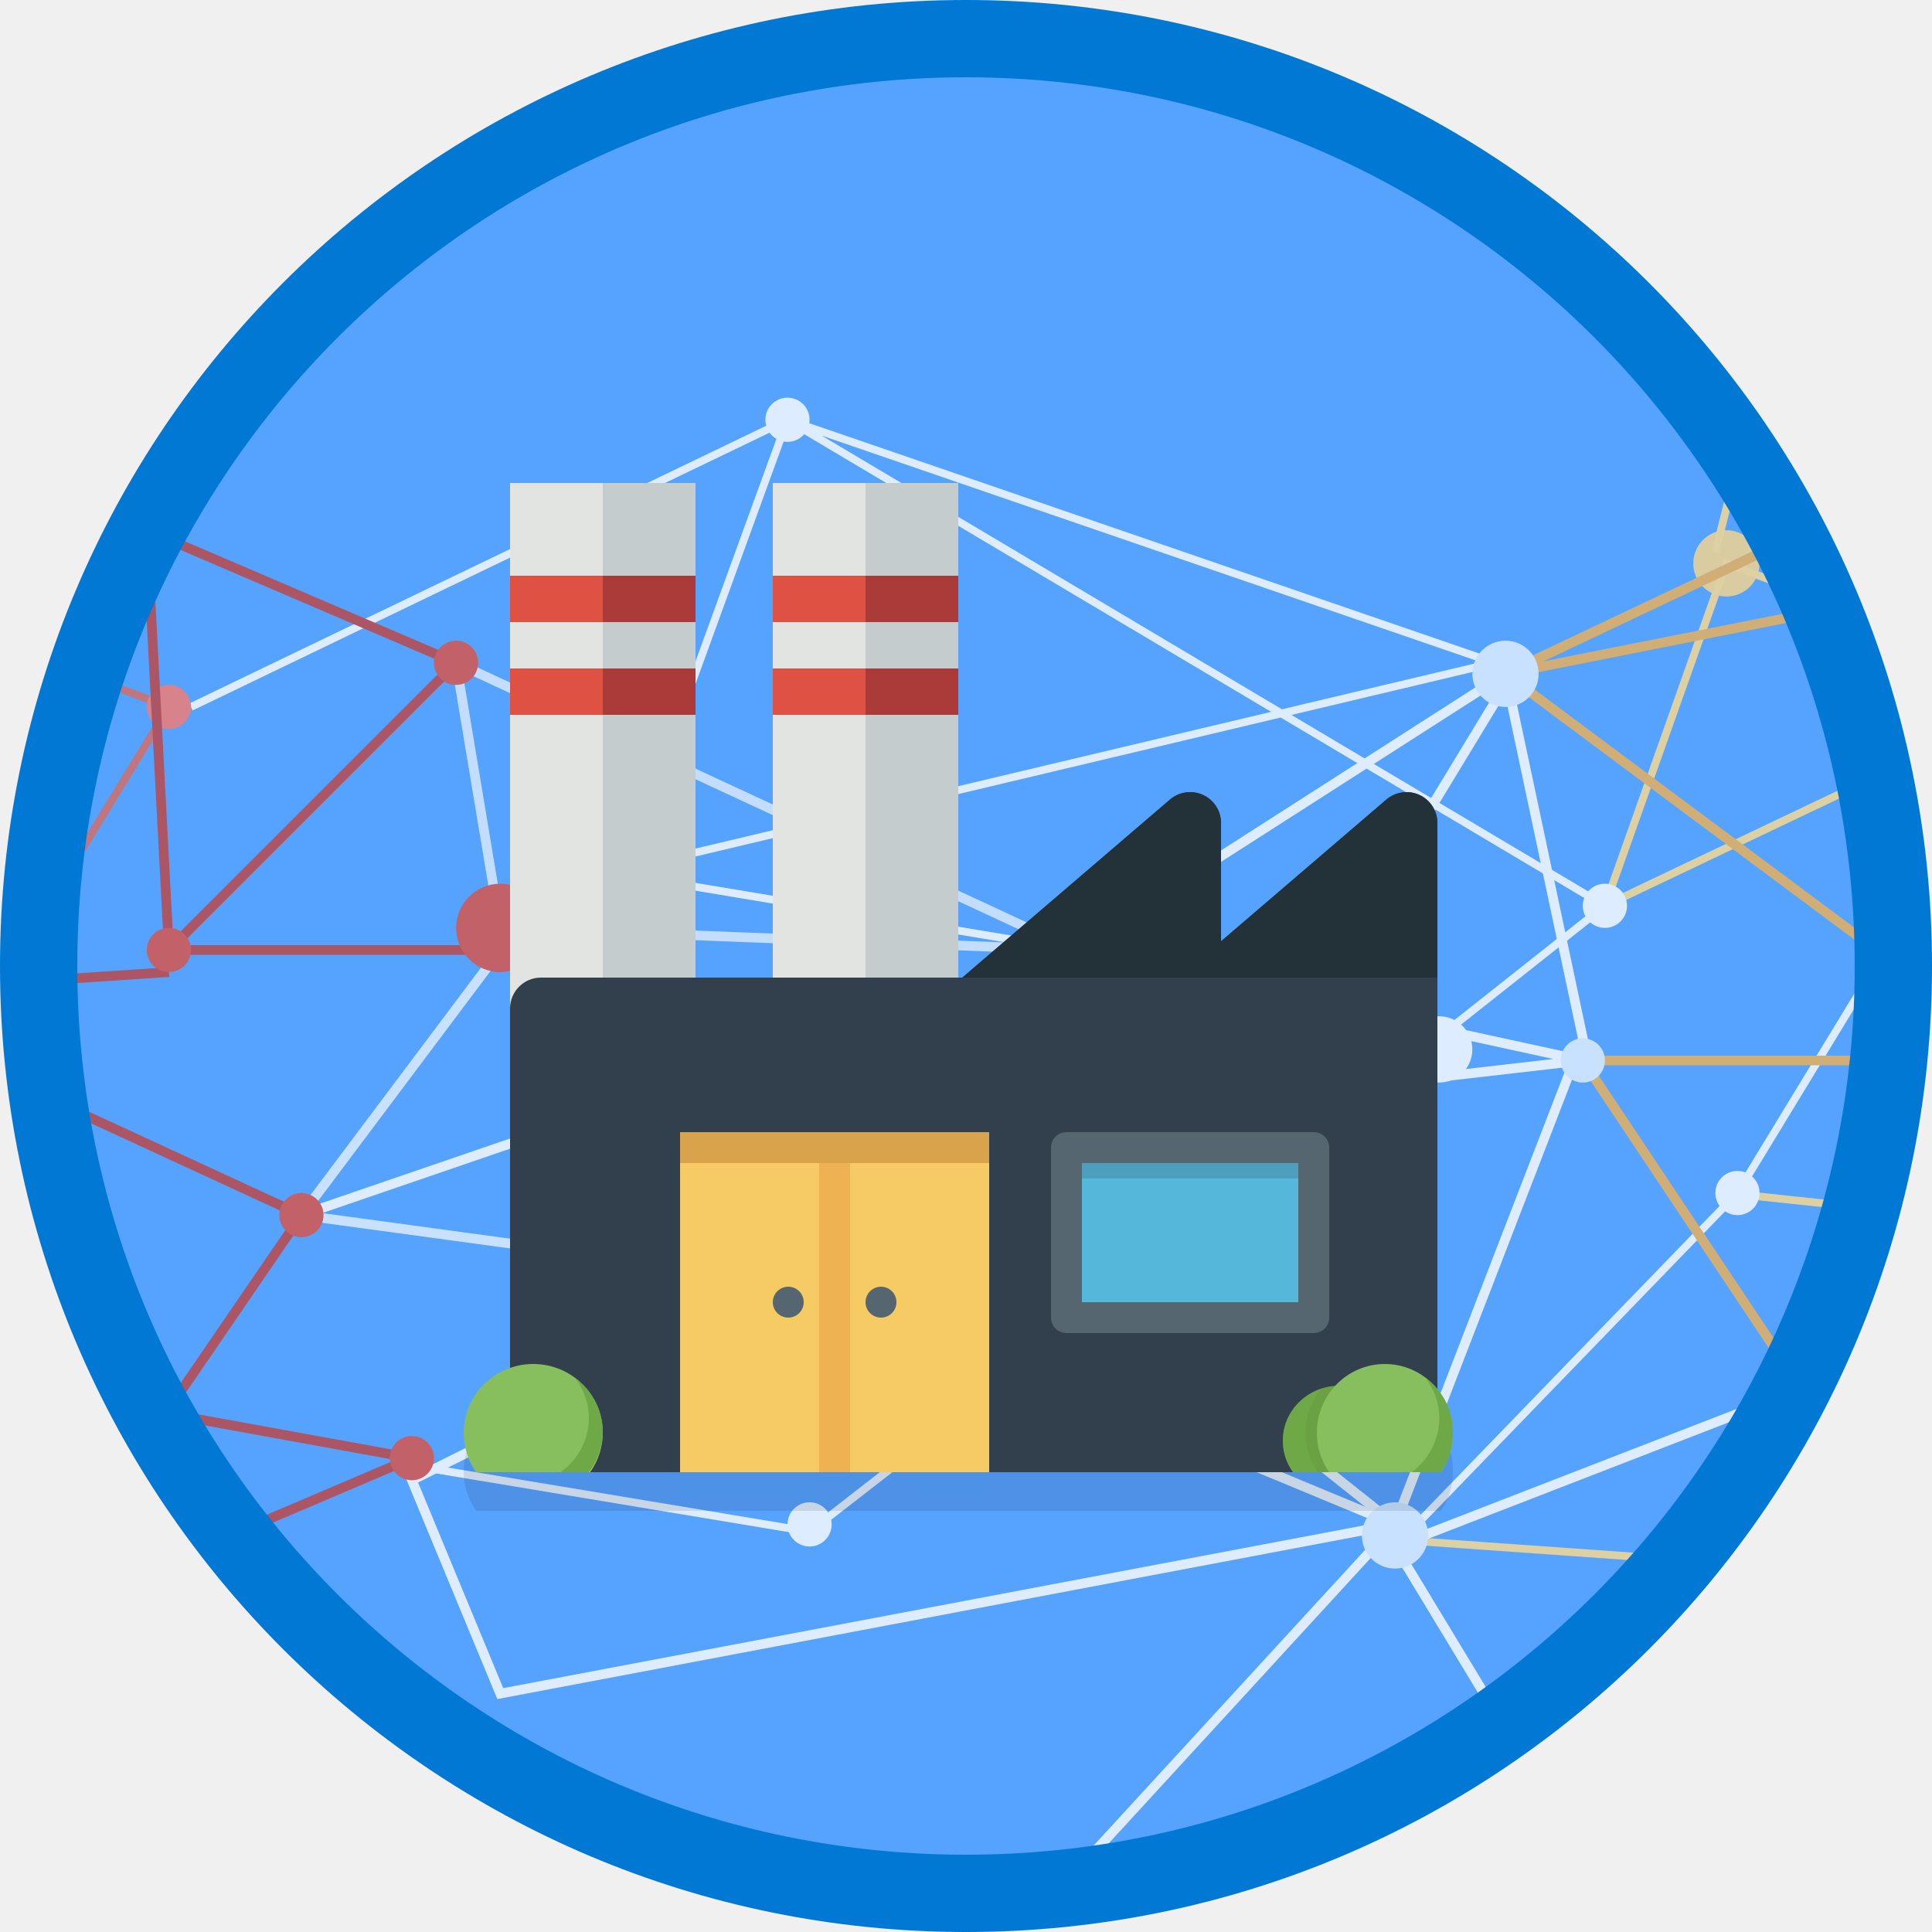
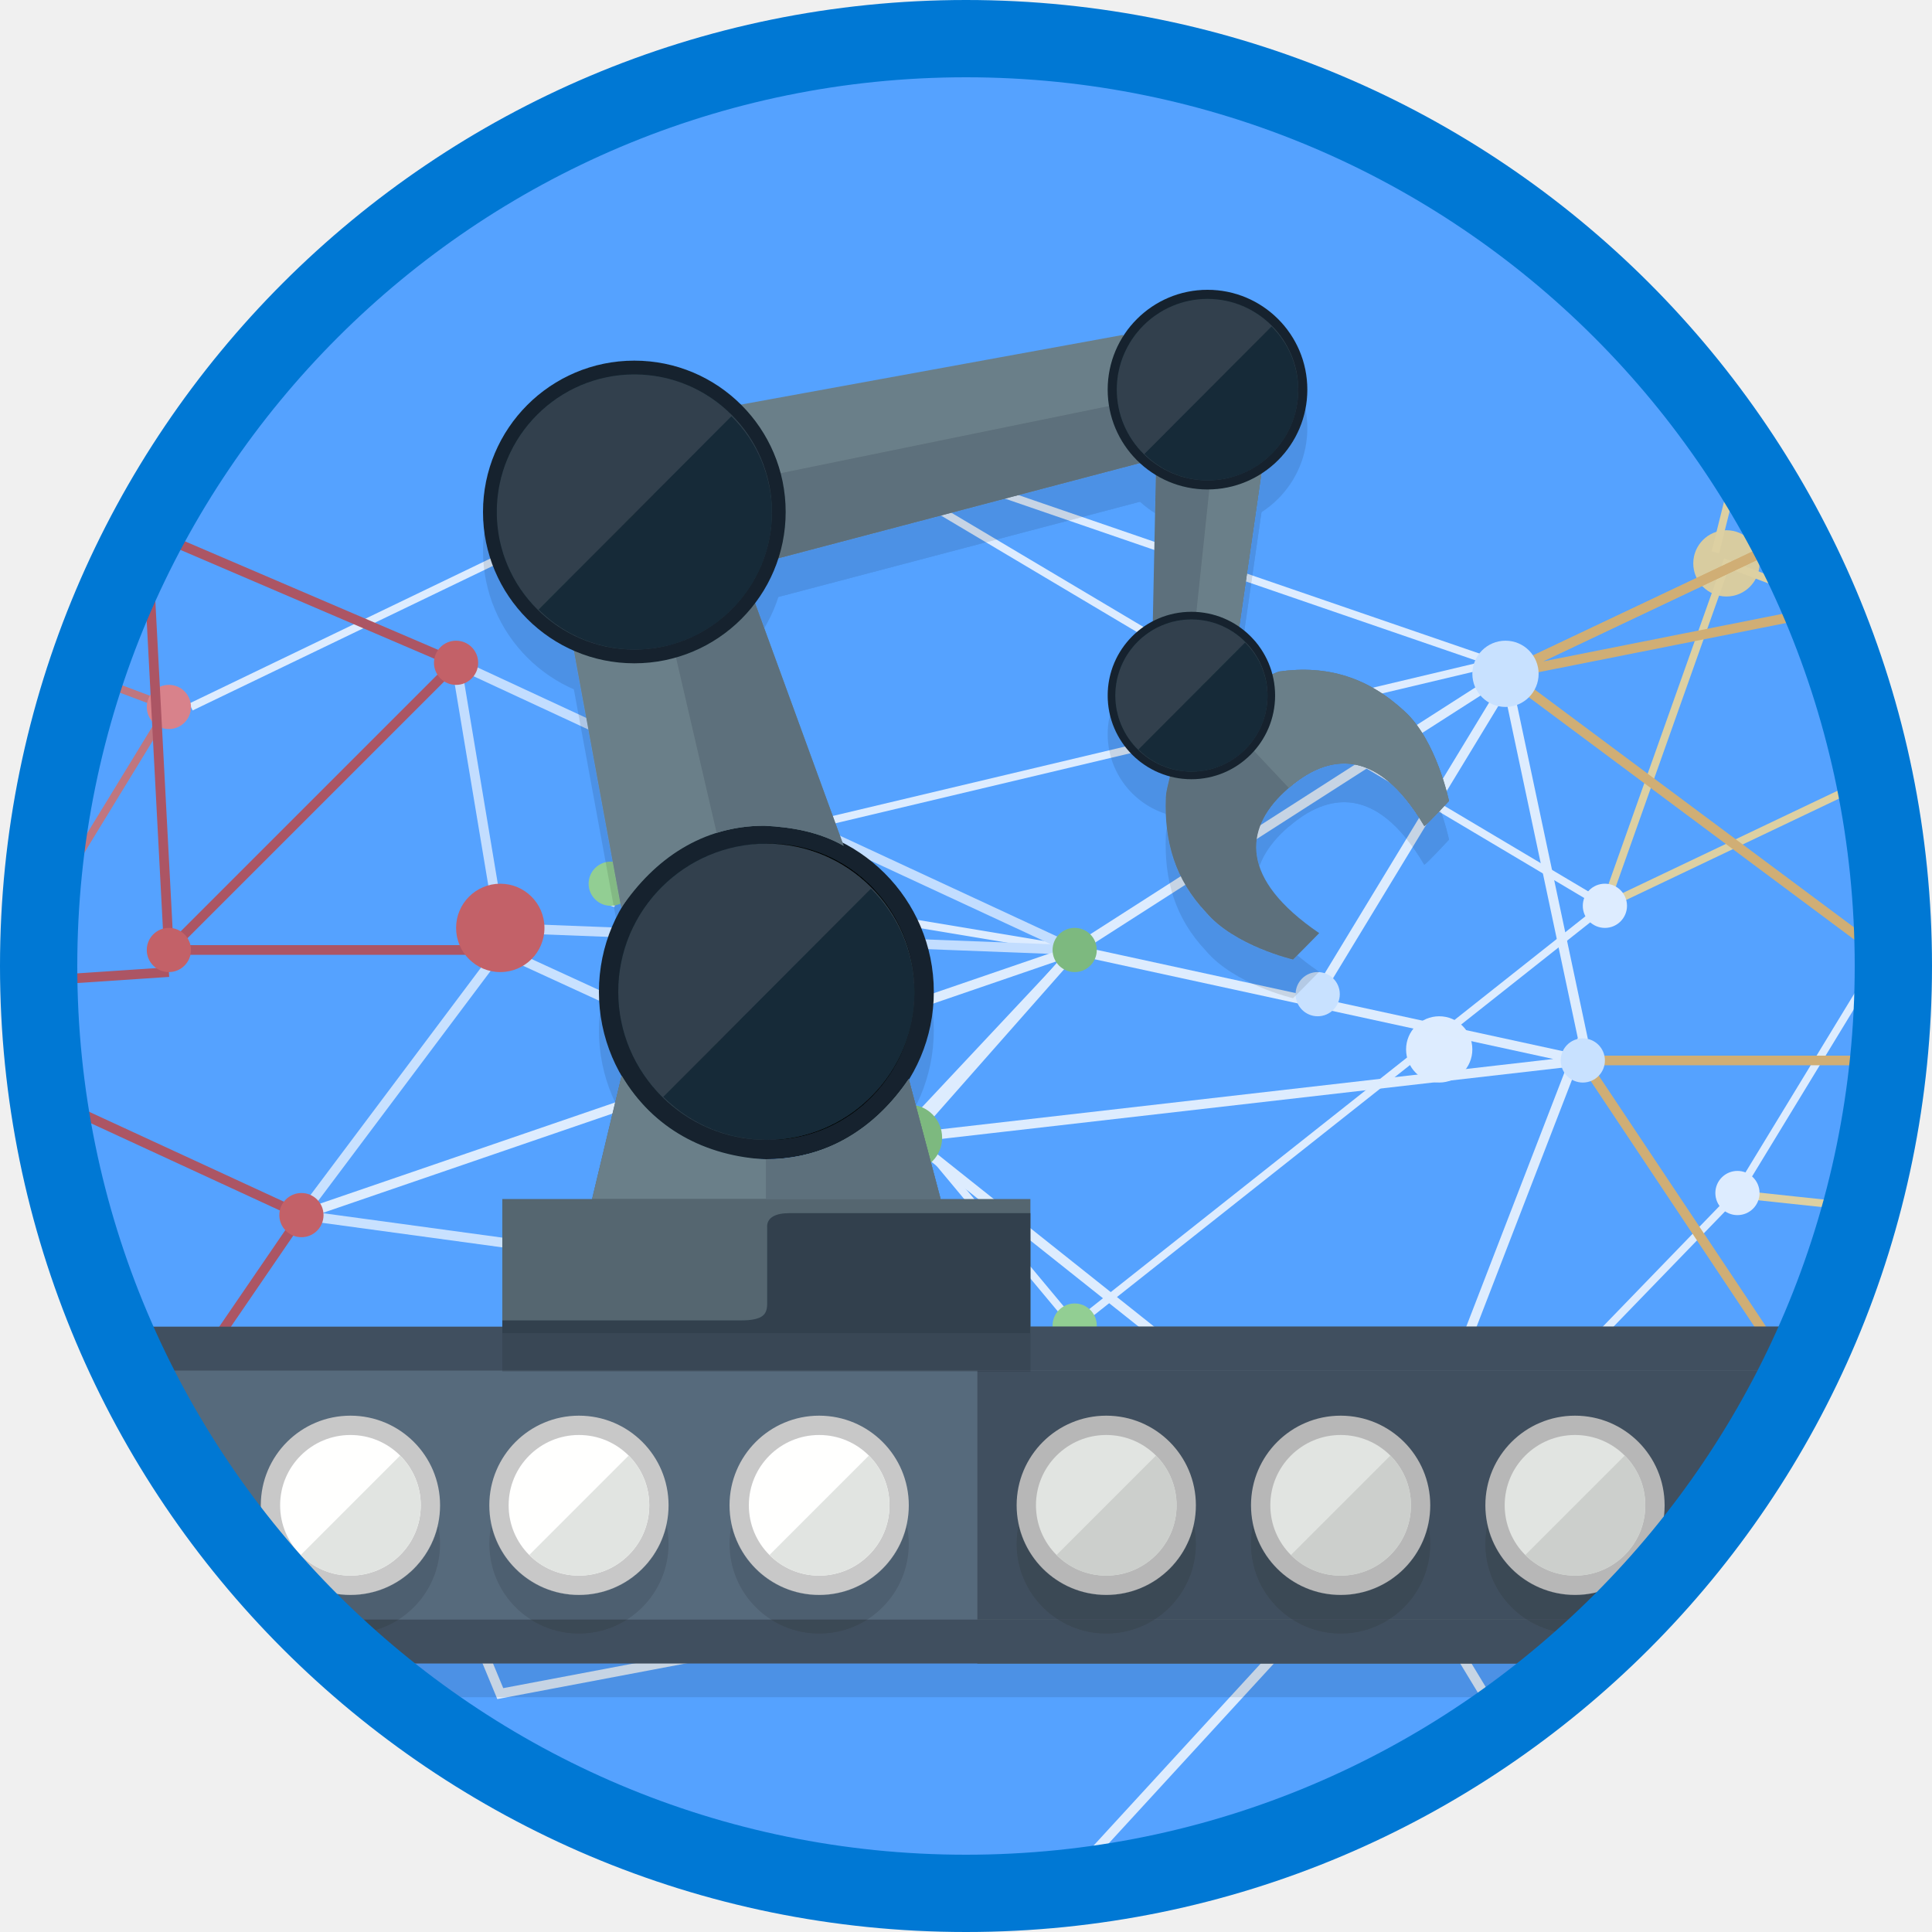
<svg xmlns="http://www.w3.org/2000/svg" xmlns:xlink="http://www.w3.org/1999/xlink" width="100px" height="100px" viewBox="0 0 100 100" version="1.1">
  <defs>
    <rect id="path-1" x="0" y="0" width="96" height="96" rx="48" />
-     <filter x="-7.7%" y="-7.7%" width="115.4%" height="115.4%" filterUnits="objectBoundingBox" id="filter-3">
-       <feOffset dx="0" dy="2" in="SourceAlpha" result="shadowOffsetOuter1" />
-       <feColorMatrix values="0 0 0 0 0   0 0 0 0 0   0 0 0 0 0  0 0 0 0.097 0" type="matrix" in="shadowOffsetOuter1" result="shadowMatrixOuter1" />
+     <filter x="-3.7%" y="-21.1%" width="107.3%" height="142.1%" filterUnits="objectBoundingBox" id="filter-3">
+       <feOffset dx="0" dy="2" in="SourceAlpha" result="shadowOffsetOuter1" />
+       <feColorMatrix values="0 0 0 0 0   0 0 0 0 0   0 0 0 0 0  0 0 0 0.1 0" type="matrix" in="shadowOffsetOuter1" result="shadowMatrixOuter1" />
+       <feMerge>
+         <feMergeNode in="shadowMatrixOuter1" />
+         <feMergeNode in="SourceGraphic" />
+       </feMerge>
+     </filter>
+     <filter x="-65.9%" y="-65.9%" width="237.4%" height="237.4%" filterUnits="objectBoundingBox" id="filter-4">
+       <feOffset dx="0" dy="2" in="SourceAlpha" result="shadowOffsetOuter1" />
+       <feColorMatrix values="0 0 0 0 0   0 0 0 0 0   0 0 0 0 0  0 0 0 0.1 0" type="matrix" in="shadowOffsetOuter1" result="shadowMatrixOuter1" />
+       <feMerge>
+         <feMergeNode in="shadowMatrixOuter1" />
+         <feMergeNode in="SourceGraphic" />
+       </feMerge>
+     </filter>
+     <filter x="-65.9%" y="-65.9%" width="237.4%" height="237.4%" filterUnits="objectBoundingBox" id="filter-5">
+       <feOffset dx="0" dy="2" in="SourceAlpha" result="shadowOffsetOuter1" />
+       <feColorMatrix values="0 0 0 0 0   0 0 0 0 0   0 0 0 0 0  0 0 0 0.1 0" type="matrix" in="shadowOffsetOuter1" result="shadowMatrixOuter1" />
+       <feMerge>
+         <feMergeNode in="shadowMatrixOuter1" />
+         <feMergeNode in="SourceGraphic" />
+       </feMerge>
+     </filter>
+     <filter x="-65.9%" y="-65.9%" width="237.4%" height="237.4%" filterUnits="objectBoundingBox" id="filter-6">
+       <feOffset dx="0" dy="2" in="SourceAlpha" result="shadowOffsetOuter1" />
+       <feColorMatrix values="0 0 0 0 0   0 0 0 0 0   0 0 0 0 0  0 0 0 0.1 0" type="matrix" in="shadowOffsetOuter1" result="shadowMatrixOuter1" />
+       <feMerge>
+         <feMergeNode in="shadowMatrixOuter1" />
+         <feMergeNode in="SourceGraphic" />
+       </feMerge>
+     </filter>
+     <filter x="-65.9%" y="-65.9%" width="237.4%" height="237.4%" filterUnits="objectBoundingBox" id="filter-7">
+       <feOffset dx="0" dy="2" in="SourceAlpha" result="shadowOffsetOuter1" />
+       <feColorMatrix values="0 0 0 0 0   0 0 0 0 0   0 0 0 0 0  0 0 0 0.1 0" type="matrix" in="shadowOffsetOuter1" result="shadowMatrixOuter1" />
+       <feMerge>
+         <feMergeNode in="shadowMatrixOuter1" />
+         <feMergeNode in="SourceGraphic" />
+       </feMerge>
+     </filter>
+     <filter x="-65.9%" y="-65.9%" width="237.4%" height="237.4%" filterUnits="objectBoundingBox" id="filter-8">
+       <feOffset dx="0" dy="2" in="SourceAlpha" result="shadowOffsetOuter1" />
+       <feColorMatrix values="0 0 0 0 0   0 0 0 0 0   0 0 0 0 0  0 0 0 0.1 0" type="matrix" in="shadowOffsetOuter1" result="shadowMatrixOuter1" />
+       <feMerge>
+         <feMergeNode in="shadowMatrixOuter1" />
+         <feMergeNode in="SourceGraphic" />
+       </feMerge>
+     </filter>
+     <filter x="-65.9%" y="-65.9%" width="237.4%" height="237.4%" filterUnits="objectBoundingBox" id="filter-9">
+       <feOffset dx="0" dy="2" in="SourceAlpha" result="shadowOffsetOuter1" />
+       <feColorMatrix values="0 0 0 0 0   0 0 0 0 0   0 0 0 0 0  0 0 0 0.1 0" type="matrix" in="shadowOffsetOuter1" result="shadowMatrixOuter1" />
+       <feMerge>
+         <feMergeNode in="shadowMatrixOuter1" />
+         <feMergeNode in="SourceGraphic" />
+       </feMerge>
+     </filter>
+     <filter x="-65.9%" y="-65.9%" width="237.4%" height="237.4%" filterUnits="objectBoundingBox" id="filter-10">
+       <feOffset dx="0" dy="2" in="SourceAlpha" result="shadowOffsetOuter1" />
+       <feColorMatrix values="0 0 0 0 0   0 0 0 0 0   0 0 0 0 0  0 0 0 0.1 0" type="matrix" in="shadowOffsetOuter1" result="shadowMatrixOuter1" />
+       <feMerge>
+         <feMergeNode in="shadowMatrixOuter1" />
+         <feMergeNode in="SourceGraphic" />
+       </feMerge>
+     </filter>
+     <filter x="-65.9%" y="-65.9%" width="237.4%" height="237.4%" filterUnits="objectBoundingBox" id="filter-11">
+       <feOffset dx="0" dy="2" in="SourceAlpha" result="shadowOffsetOuter1" />
+       <feColorMatrix values="0 0 0 0 0   0 0 0 0 0   0 0 0 0 0  0 0 0 0.1 0" type="matrix" in="shadowOffsetOuter1" result="shadowMatrixOuter1" />
+       <feMerge>
+         <feMergeNode in="shadowMatrixOuter1" />
+         <feMergeNode in="SourceGraphic" />
+       </feMerge>
+     </filter>
+     <filter x="-8.0%" y="-7.4%" width="116.0%" height="114.8%" filterUnits="objectBoundingBox" id="filter-12">
+       <feOffset dx="0" dy="2" in="SourceAlpha" result="shadowOffsetOuter1" />
+       <feColorMatrix values="0 0 0 0 0   0 0 0 0 0   0 0 0 0 0  0 0 0 0.1 0" type="matrix" in="shadowOffsetOuter1" result="shadowMatrixOuter1" />
      <feMerge>
        <feMergeNode in="shadowMatrixOuter1" />
        <feMergeNode in="SourceGraphic" />
      </feMerge>
    </filter>
  </defs>
  <g id="Badges" stroke="none" stroke-width="1" fill="none" fill-rule="evenodd">
    <g id="Define-an-AI-strategy-to-create-business-value" transform="translate(-50, -860)">
      <g id="Define-an-AI-strategy-to-create-business-value/tranform-your-business-processes-in-manufacturing-with-ai" transform="translate(50, 860)">
        <g id="Mask" transform="translate(2, 2)">
          <mask id="mask-2" fill="white">
            <use xlink:href="#path-1" />
          </mask>
          <use id="BG" fill="#55A2FF" xlink:href="#path-1" />
          <g id="AI---network" opacity="0.8" mask="url(#mask-2)">
            <g transform="translate(-39, -2)">
              <g id="yellow-under" stroke="none" stroke-width="1" fill="none" fill-rule="evenodd" transform="translate(110.0637, 0)">
                <circle id="Oval" fill="#F9D788" cx="16.295" cy="29.16" r="1.715" />
                <circle id="Oval" fill="#F9D788" cx="20.297" cy="81.19" r="1.144" />
                <circle id="Oval" fill="#F9D788" cx="22.584" cy="1.144" r="1.144" />
                <polyline id="Path-184" stroke="#FFDC8B" stroke-width="0.4" points="14.58 86.907 20.297 81.19 2.25347004e-15 79.754" />
                <polyline id="Path-185" stroke="#FFDC8B" stroke-width="0.4" points="50.029 85.764 59.177 66.324 16.295 61.75" />
                <polyline id="Path-187" stroke="#FFDC8B" stroke-width="0.4" points="15.723 28.588 22.584 1.144 32.876 35.449 16.295 29.16 10.006 46.884 34.02 35.449" />
                <path d="M108.887,24.014 L22.584,1.144" id="Path-188" stroke="#FFDC8B" stroke-width="0.4" />
                <polyline id="Path-191" stroke="#FFDC8B" stroke-width="0.4" points="50.601 85.764 21.441 81.19 59.177 66.324" />
              </g>
              <g id="green-under" stroke="none" stroke-width="1" fill="none" fill-rule="evenodd" transform="translate(46.88426, 20.58333)">
                <polyline id="Path-181" stroke="#FFFFFF" stroke-width="0.4" points="0 16.009 30.875 1.144 73.185 26.301 45.741 48.028 37.164 37.736 45.741 28.588 21.727 24.586 67.468 13.722 30.875 1.144 21.727 26.301" />
                <polyline id="Path-182" stroke="#FFFFFF" stroke-width="0.4" points="12.579 55.461 32.019 58.696 45.741 48.028" />
                <polyline id="Path-183" stroke="#FFFFFF" stroke-width="0.4" points="62.894 58.891 80.046 41.167 96.056 14.866" />
                <circle id="Oval" fill="#A1D978" cx="21.727" cy="25.157" r="1.144" />
                <circle id="Oval" fill="#A1D978" cx="45.741" cy="48.028" r="1.144" />
                <circle id="Oval" fill="#FFFFFF" cx="64.609" cy="33.734" r="1.715" />
                <circle id="Oval" fill="#FFFFFF" cx="73.185" cy="26.301" r="1.144" />
                <circle id="Oval" fill="#FFFFFF" cx="80.046" cy="41.167" r="1.144" />
                <circle id="Oval" fill="#FFFFFF" cx="32.019" cy="58.319" r="1.144" />
                <circle id="Oval" fill="#FFFFFF" cx="30.875" cy="1.144" r="1.144" />
              </g>
              <g id="red-under-" stroke="none" stroke-width="1" fill="none" fill-rule="evenodd" transform="translate(0, 18.2963)">
                <polyline id="Path-177" stroke="#D96B5F" stroke-width="0.4" points="0 53.551 16.581 57.748 2.287 34.306 33.203 38.722 33.162 38.88 45.741 18.296 0 1.123" />
                <polyline id="Path-180" stroke="#D96B5F" stroke-width="0.4" points="16.581 57.176 33.162 38.88 45.741 54.889 16.581 58.319" />
                <circle id="Oval" fill="#F97B6E" cx="45.741" cy="18.296" r="1.144" />
              </g>
              <polyline id="Path-151" stroke="#C2423D" stroke-width="0.5" fill="none" points="24.014 70.898 37.736 56.032 28.588 51.458 22.87 41.167 44.597 27.444 45.741 49.171" />
              <polygon id="Path-152" stroke="#C2423D" stroke-width="0.5" fill="none" points="37.736 84.62 52.602 62.894 37.736 56.032 24.014 70.898" />
              <polyline id="Path-153" stroke="#C2423D" stroke-width="0.5" fill="none" points="29.731 87.661 58.319 75.472 45.741 73.185 24.014 70.898 38.308 56.032" />
              <path d="M37.736,54.889 L45.741,73.185" id="Path-154" stroke="#C2423D" stroke-width="0.5" fill="none" />
              <path d="M28.588,51.458 L44.597,27.444" id="Path-155" stroke="#C2423D" stroke-width="0.5" fill="none" />
              <path d="M45.741,50.315 L28.588,51.458" id="Path-156" stroke="#C2423D" stroke-width="0.5" fill="none" />
              <path d="M60.606,34.306 L44.597,27.444" id="Path-158" stroke="#C2423D" stroke-width="0.5" fill="none" />
              <polyline id="Path-159" stroke="#C2423D" stroke-width="0.5" fill="none" points="60.606 34.306 45.741 49.171 62.894 49.171" />
              <polygon id="Path-160" stroke="#DDECFF" stroke-width="0.5" fill="none" points="92.625 49.171 60.606 34.306 62.894 48.028" />
              <polygon id="Path-161" stroke="#E5F1FF" stroke-width="0.5" fill="none" points="52.602 62.894 62.894 49.171 84.049 58.891 77.759 66.324" />
              <polyline id="Path-162" stroke="#FFFFFE" stroke-width="0.5" fill="none" points="52.602 62.894 92.625 49.171 114.924 34.877 118.926 53.745 109.206 78.903 84.049 58.891 77.759 66.324" />
              <polygon id="Path-163" stroke="#FFFFFE" stroke-width="0.5" fill="none" points="88 102 109.206 78.903 62.894 87.661 58.319 76.616 78.903 66.324 109.206 78.903" />
              <polygon id="Path-164" stroke="#FFFFFE" stroke-width="0.5" fill="none" points="118.926 54.889 84.049 58.891 92.625 49.171" />
              <path d="M114.924,35.449 L105.204,51.458" id="Path-165" stroke="#FFFFFE" stroke-width="0.5" fill="none" />
              <polyline id="Path-166" stroke="#EFB252" stroke-width="0.5" fill="none" points="147.514 19.44 114.924 34.877 141.796 54.889 160.664 26.301" />
              <polygon id="Path-167" stroke="#EFB252" stroke-width="0.5" fill="none" points="147.514 19.44 160.95 25.729 114.924 34.877 143.83 21.185" />
              <polygon id="Path-168" stroke="#EFB252" stroke-width="0.5" fill="none" points="118.926 54.889 141.796 54.889 130.361 72.042" />
              <polyline id="Path-169" stroke="#FFFFFE" stroke-width="0.5" fill="none" points="126.931 99.492 116.639 92.323 109.206 80.046 130.361 71.847 120.212 89.253 140.653 87.661" />
              <polyline id="Path-170" stroke="#EFB252" stroke-width="0.5" fill="none" points="189.824 51.458 130.361 72.042 141.796 87.661" />
              <circle id="Oval" stroke="none" fill="#DF5142" fill-rule="evenodd" cx="37.736" cy="56.032" r="1.144" />
              <circle id="Oval" stroke="none" fill="#DF5142" fill-rule="evenodd" cx="45.741" cy="49.171" r="1.144" />
              <circle id="Oval" stroke="none" fill="#DF5142" fill-rule="evenodd" cx="44.597" cy="27.444" r="1.144" />
              <circle id="Oval" stroke="none" fill="#DF5142" fill-rule="evenodd" cx="45.741" cy="73.185" r="1.144" />
              <circle id="Oval" stroke="none" fill="#DF5142" fill-rule="evenodd" cx="52.602" cy="62.894" r="1.144" />
              <circle id="Oval" stroke="none" fill="#DF5142" fill-rule="evenodd" cx="60.606" cy="34.306" r="1.144" />
              <circle id="Oval" stroke="none" fill="#DF5142" fill-rule="evenodd" cx="62.894" cy="48.028" r="2.287" />
              <circle id="Oval" stroke="none" fill="#87BF5F" fill-rule="evenodd" cx="77.759" cy="66.324" r="1.144" />
              <circle id="Oval" stroke="none" fill="#DF5142" fill-rule="evenodd" cx="37.736" cy="84.62" r="1.144" />
              <circle id="Oval" stroke="none" fill="#DF5142" fill-rule="evenodd" cx="58.319" cy="75.472" r="1.144" />
              <circle id="Oval" stroke="none" fill="#87BF5F" fill-rule="evenodd" cx="84.049" cy="58.891" r="1.715" />
              <circle id="Oval" stroke="none" fill="#87BF5F" fill-rule="evenodd" cx="92.625" cy="49.171" r="1.144" />
              <circle id="Oval" stroke="none" fill="#E5F1FF" fill-rule="evenodd" cx="105.204" cy="51.458" r="1.144" />
              <circle id="Oval" stroke="none" fill="#E5F1FF" fill-rule="evenodd" cx="118.926" cy="54.889" r="1.144" />
              <circle id="Oval" stroke="none" fill="#E5F1FF" fill-rule="evenodd" cx="109.206" cy="79.475" r="1.715" />
              <circle id="Oval" stroke="none" fill="#F7CB64" fill-rule="evenodd" cx="130.361" cy="72.042" r="1.144" />
              <circle id="Oval" stroke="none" fill="#E5F1FF" fill-rule="evenodd" cx="114.924" cy="34.877" r="1.715" />
            </g>
          </g>
-           <g id="Group-8" filter="url(#filter-3)" mask="url(#mask-2)">
-             <g transform="translate(22, 23)" id="Group-12">
-               <g>
-                 <polyline id="Fill-504" fill="#E1E4E1" points="22.4 27.2 25.6 27.2 25.6 0 16 0 16 27.2 22.4 27.2" />
-                 <polyline id="Fill-505" fill="#E1E4E1" points="8.8 27.2 12 27.2 12 0 2.4 0 2.4 27.2 8.8 27.2" />
-                 <polygon id="Fill-506" fill="#C5CCCD" points="7.2 27.2 12 27.2 12 0 7.2 0" />
-                 <polygon id="Fill-507" fill="#C5CCCD" points="20.8 27.2 25.6 27.2 25.6 0 20.8 0" />
-                 <path d="M49.469,16.146 C48.901,15.884 48.233,15.979 47.758,16.385 L39.2,23.721 L39.2,17.6 C39.2,16.975 38.836,16.408 38.269,16.146 C37.7,15.884 37.033,15.979 36.558,16.385 L25.808,25.6 L4,25.6 C3.116,25.6 2.4,26.316 2.4,27.2 L2.4,49.6 C2.4,50.483 3.116,51.2 4,51.2 L48.8,51.2 C49.683,51.2 50.4,50.483 50.4,49.6 L50.4,17.6 C50.4,16.975 50.036,16.408 49.469,16.146" id="Fill-508" fill="#30404D" />
-                 <polygon id="Fill-509" fill="#55B7D9" points="32 42.4 43.2 42.4 43.2 35.2 32 35.2" />
-                 <polygon id="Fill-510" fill="#4DA0BD" points="32 36 43.2 36 43.2 35.2 32 35.2" />
-                 <path d="M32,42.4 L43.2,42.4 L43.2,35.2 L32,35.2 L32,42.4 Z M44,44 L31.2,44 C30.758,44 30.4,43.642 30.4,43.2 L30.4,34.4 C30.4,33.958 30.758,33.6 31.2,33.6 L44,33.6 C44.442,33.6 44.8,33.958 44.8,34.4 L44.8,43.2 C44.8,43.642 44.442,44 44,44 L44,44 Z" id="Fill-511" fill="#546670" />
-                 <polygon id="Fill-512" fill="#F7CB64" points="11.2 51.2 27.2 51.2 27.2 33.6 11.2 33.6" />
-                 <polygon id="Fill-513" fill="#DF5142" points="2.4 7.2 7.2 7.2 7.2 4.8 2.4 4.8" />
-                 <polygon id="Fill-514" fill="#DF5142" points="2.4 12 7.2 12 7.2 9.6 2.4 9.6" />
-                 <polygon id="Fill-515" fill="#AB3B37" points="7.2 7.2 12 7.2 12 4.8 7.2 4.8" />
-                 <polygon id="Fill-516" fill="#AB3B37" points="7.2 12 12 12 12 9.6 7.2 9.6" />
-                 <polygon id="Fill-517" fill="#DF5142" points="16 7.2 20.8 7.2 20.8 4.8 16 4.8" />
-                 <polygon id="Fill-518" fill="#DF5142" points="16 12 20.8 12 20.8 9.6 16 9.6" />
-                 <polygon id="Fill-519" fill="#AB3B37" points="20.8 7.2 25.6 7.2 25.6 4.8 20.8 4.8" />
-                 <polygon id="Fill-520" fill="#AB3B37" points="20.8 12 25.6 12 25.6 9.6 20.8 9.6" />
-                 <polygon id="Fill-521" fill="#EFB252" points="18.4 51.2 20 51.2 20 33.6 18.4 33.6" />
-                 <path d="M6.551,51.2 C6.959,50.622 7.2,49.922 7.2,49.164 C7.2,47.195 5.588,45.6 3.6,45.6 C1.612,45.6 0,47.195 0,49.164 C0,49.922 0.241,50.622 0.648,51.2 L6.551,51.2" id="Fill-522" fill="#87BF5F" />
-                 <path d="M47.738,51.2 C48.071,50.738 48.266,50.177 48.266,49.571 C48.266,47.996 46.953,46.72 45.334,46.72 C43.714,46.72 42.4,47.996 42.4,49.571 C42.4,50.177 42.596,50.738 42.928,51.2 L47.738,51.2" id="Fill-523" fill="#6AA143" />
-                 <path d="M50.566,51.2 C50.965,50.622 51.2,49.921 51.2,49.164 C51.2,47.195 49.624,45.6 47.68,45.6 C45.736,45.6 44.16,47.195 44.16,49.164 C44.16,49.921 44.395,50.622 44.794,51.2 L50.566,51.2" id="Fill-524" fill="#87BF5F" />
-                 <path d="M44.388,46.885 C43.234,47.269 42.4,48.319 42.4,49.571 C42.4,50.177 42.596,50.738 42.928,51.2 L44.206,51.2 C43.809,50.622 43.574,49.921 43.574,49.164 C43.574,48.297 43.88,47.502 44.388,46.885" id="Fill-525" fill="#6EA846" />
-                 <path d="M5.751,46.309 C6.202,46.894 6.48,47.612 6.48,48.4 C6.48,49.55 5.902,50.562 5.02,51.2 L6.464,51.2 C6.919,50.614 7.2,49.892 7.2,49.1 C7.2,47.954 6.626,46.947 5.751,46.309" id="Fill-526" fill="#6EA846" />
-                 <path d="M49.783,46.309 C50.225,46.894 50.496,47.612 50.496,48.4 C50.496,49.55 49.93,50.562 49.069,51.2 L50.566,51.2 C51.012,50.614 51.2,49.892 51.2,49.1 C51.2,47.954 50.638,46.947 49.783,46.309" id="Fill-527" fill="#6EA846" />
-                 <path d="M49.469,16.146 C48.901,15.884 48.233,15.979 47.758,16.385 L39.2,23.721 L39.2,17.6 C39.2,16.975 38.836,16.408 38.269,16.146 C37.7,15.884 37.033,15.979 36.558,16.385 L25.808,25.6 L50.4,25.6 L50.4,17.6 C50.4,16.975 50.036,16.408 49.469,16.146" id="Fill-528" fill="#233039" />
-                 <polygon id="Fill-529" fill="#D8A34B" points="11.2 35.2 27.2 35.2 27.2 33.6 11.2 33.6" />
-                 <path d="M22.4,42.4 C22.4,42.842 22.042,43.2 21.6,43.2 C21.158,43.2 20.8,42.842 20.8,42.4 C20.8,41.958 21.158,41.6 21.6,41.6 C22.042,41.6 22.4,41.958 22.4,42.4" id="Fill-530" fill="#546670" />
-                 <path d="M17.6,42.4 C17.6,42.842 17.242,43.2 16.8,43.2 C16.358,43.2 16,42.842 16,42.4 C16,41.958 16.358,41.6 16.8,41.6 C17.242,41.6 17.6,41.958 17.6,42.4" id="Fill-531" fill="#546670" />
+           <g id="conveyer-belt" filter="url(#filter-3)" mask="url(#mask-2)">
+             <g transform="translate(-6, 66)">
+               <rect id="Rectangle" fill="#41505E" fill-rule="nonzero" x="7.81597009e-13" y="0.667" width="107.66" height="17.438" rx="8.719" />
+               <path d="M99.699,0.667 C104.515,0.667 108.418,4.57 108.418,9.386 C108.418,14.201 104.515,18.105 99.699,18.105 L54.588,18.105 L54.588,0.667 L99.699,0.667 Z" id="Combined-Shape" fill="#41505E" fill-rule="nonzero" />
+               <rect id="Rectangle" fill="#576A7C" fill-rule="nonzero" x="2.275" y="2.941" width="103.111" height="12.889" rx="6.444" />
+               <path d="M99.699,2.941 C103.259,2.941 106.144,5.826 106.144,9.386 C106.144,12.945 103.259,15.83 99.699,15.83 L54.588,15.83 L54.588,2.941 L99.699,2.941 Z" id="Combined-Shape" fill="#41505E" fill-rule="nonzero" />
+               <g id="Group-6" filter="url(#filter-4)" stroke-width="1" fill="none" fill-rule="evenodd" transform="translate(57.62091, 5.973856)">
+                 <path d="M3.639,8.079 C1.354,8.079 -0.5,6.226 -0.5,3.94 C-0.5,1.653 1.353,-0.199 3.639,-0.199 C5.927,-0.199 7.778,1.652 7.778,3.94 C7.778,6.227 5.926,8.079 3.639,8.079 Z" id="Fill-177" stroke="#B7B7B7" fill="#E1E4E1" />
+                 <path d="M6.212,6.513 C7.635,5.09 7.633,2.788 6.212,1.367 L1.066,6.513 C2.487,7.934 4.791,7.936 6.212,6.513" id="Fill-179" fill="#CCCFCC" />
+               </g>
+               <g id="Group-6" filter="url(#filter-5)" stroke-width="1" fill="none" fill-rule="evenodd" transform="translate(69.75163, 5.973856)">
+                 <path d="M3.639,8.079 C1.354,8.079 -0.5,6.226 -0.5,3.94 C-0.5,1.653 1.353,-0.199 3.639,-0.199 C5.927,-0.199 7.778,1.652 7.778,3.94 C7.778,6.227 5.926,8.079 3.639,8.079 Z" id="Fill-177" stroke="#B7B7B7" fill="#E1E4E1" />
+                 <path d="M6.212,6.513 C7.635,5.09 7.633,2.788 6.212,1.367 L1.066,6.513 C2.487,7.934 4.791,7.936 6.212,6.513" id="Fill-179" fill="#CCCFCC" />
+               </g>
+               <g id="Group-6" filter="url(#filter-6)" stroke-width="1" fill="none" fill-rule="evenodd" transform="translate(81.88235, 5.973856)">
+                 <path d="M3.639,8.079 C1.354,8.079 -0.5,6.226 -0.5,3.94 C-0.5,1.653 1.353,-0.199 3.639,-0.199 C5.927,-0.199 7.778,1.652 7.778,3.94 C7.778,6.227 5.926,8.079 3.639,8.079 Z" id="Fill-177" stroke="#B7B7B7" fill="#E1E4E1" />
+                 <path d="M6.212,6.513 C7.635,5.09 7.633,2.788 6.212,1.367 L1.066,6.513 C2.487,7.934 4.791,7.936 6.212,6.513" id="Fill-179" fill="#CCCFCC" />
+               </g>
+               <g id="Group-6" filter="url(#filter-7)" stroke-width="1" fill="none" fill-rule="evenodd" transform="translate(94.01307, 5.973856)">
+                 <path d="M3.639,8.079 C1.354,8.079 -0.5,6.226 -0.5,3.94 C-0.5,1.653 1.353,-0.199 3.639,-0.199 C5.927,-0.199 7.778,1.652 7.778,3.94 C7.778,6.227 5.926,8.079 3.639,8.079 Z" id="Fill-177" stroke="#B7B7B7" fill="#E1E4E1" />
+                 <path d="M6.212,6.513 C7.635,5.09 7.633,2.788 6.212,1.367 L1.066,6.513 C2.487,7.934 4.791,7.936 6.212,6.513" id="Fill-179" fill="#CCCFCC" />
+               </g>
+               <g id="Group-6" filter="url(#filter-8)" stroke-width="1" fill="none" fill-rule="evenodd" transform="translate(6.065359, 5.973856)">
+                 <path d="M3.639,8.079 C1.354,8.079 -0.5,6.226 -0.5,3.94 C-0.5,1.653 1.353,-0.199 3.639,-0.199 C5.927,-0.199 7.778,1.652 7.778,3.94 C7.778,6.227 5.926,8.079 3.639,8.079 Z" id="Fill-177" stroke="#C8C8C8" fill="#FFFFFE" />
+                 <path d="M6.212,6.513 C7.635,5.09 7.633,2.788 6.212,1.367 L1.066,6.513 C2.487,7.934 4.791,7.936 6.212,6.513" id="Fill-179" fill="#E1E4E1" />
+               </g>
+               <g id="Group-5" filter="url(#filter-9)" stroke-width="1" fill="none" fill-rule="evenodd" transform="translate(18.19608, 5.973856)">
+                 <path d="M3.942,8.079 C1.657,8.079 -0.197,6.226 -0.197,3.94 C-0.197,1.653 1.656,-0.199 3.942,-0.199 C6.23,-0.199 8.082,1.652 8.082,3.94 C8.082,6.227 6.229,8.079 3.942,8.079 Z" id="Fill-180" stroke="#C8C8C8" fill="#FFFFFE" />
+                 <path d="M6.515,6.513 C7.938,5.09 7.936,2.788 6.515,1.367 L1.369,6.513 C2.791,7.934 5.092,7.936 6.515,6.513" id="Fill-182" fill="#E1E4E1" />
+               </g>
+               <g id="Group-4" filter="url(#filter-10)" stroke-width="1" fill="none" fill-rule="evenodd" transform="translate(30.3268, 5.973856)">
+                 <path d="M3.639,8.079 C1.354,8.079 -0.5,6.226 -0.5,3.94 C-0.5,1.653 1.353,-0.199 3.639,-0.199 C5.927,-0.199 7.778,1.652 7.778,3.94 C7.778,6.227 5.926,8.079 3.639,8.079 Z" id="Fill-177" stroke="#C8C8C8" fill="#FFFFFE" />
+                 <path d="M6.212,6.513 C7.635,5.09 7.633,2.788 6.212,1.367 L1.066,6.513 C2.487,7.934 4.791,7.936 6.212,6.513" id="Fill-179" fill="#E1E4E1" />
+               </g>
+               <g id="Group" filter="url(#filter-11)" stroke-width="1" fill="none" fill-rule="evenodd" transform="translate(42.45752, 5.973856)">
+                 <path d="M3.942,8.079 C1.657,8.079 -0.197,6.226 -0.197,3.94 C-0.197,1.653 1.656,-0.199 3.942,-0.199 C6.23,-0.199 8.082,1.652 8.082,3.94 C8.082,6.227 6.229,8.079 3.942,8.079 Z" id="Fill-180" stroke="#C8C8C8" fill="#FFFFFE" />
+                 <path d="M6.515,6.513 C7.938,5.09 7.936,2.788 6.515,1.367 L1.369,6.513 C2.791,7.934 5.092,7.936 6.515,6.513" id="Fill-182" fill="#E1E4E1" />
+               </g>
+             </g>
+           </g>
+           <g id="robot" filter="url(#filter-12)" mask="url(#mask-2)">
+             <g transform="translate(23, 13)">
+               <path d="M7.176,40.667 C8.802,43.423 11.516,44.851 14.667,45.01 C17.801,45.002 20.328,43.371 22.037,40.845 L23.687,47.061 L28.333,47.061 L28.333,54 L1,54 L1,47.061 L5.646,47.061 L7.176,40.667 Z" id="Path" fill="#546670" fill-rule="evenodd" />
+               <circle id="Oval" fill="#13232E" fill-rule="nonzero" cx="14.667" cy="36.333" r="8.667" />
+               <path d="M23.685,47.053 L5.648,47.053 L7.176,40.667 C8.802,43.423 11.516,44.851 14.667,45.01 C17.801,45.002 20.328,43.371 22.037,40.845 L23.685,47.053 Z" id="Combined-Shape" fill="#6B7F89" fill-rule="evenodd" />
+               <path d="M23.685,47.053 L14.641,47.053 L14.641,45.929 L14.641,45.009 C14.649,45.009 14.658,45.01 14.667,45.01 C17.801,45.002 20.328,43.371 22.037,40.845 L23.685,47.053 Z" id="Combined-Shape" fill="#5D707B" fill-rule="evenodd" />
+               <path d="M14.833,44 C10.691,44 7.333,40.567 7.333,36.333 C7.333,32.099 10.691,28.667 14.833,28.667 C18.975,28.667 22.333,32.099 22.333,36.333 C22.333,40.567 18.975,44 14.833,44 Z" id="Path" fill="#000000" fill-rule="evenodd" />
+               <path d="M41.191,19.759 C43.713,19.402 45.824,20.078 47.691,21.807 C49.359,23.315 50,26.461 50,26.461 C50,26.461 48.82,27.739 48.719,27.756 C46.15,23.401 43.486,24.109 41.458,26.014 C39.43,27.919 39.137,30.472 43.282,33.298 C43.116,33.477 41.929,34.667 41.929,34.667 C41.929,34.667 38.876,33.956 37.411,32.206 C35.826,30.528 35.254,28.564 35.342,26.274 C35.357,25.894 35.487,25.527 35.559,25.154 C37.408,25.253 36.62,25.368 37.946,25.03 C39.914,24.205 41.086,22.178 40.556,20.02 L41.191,19.759 Z" id="Path" fill="#5D707B" fill-rule="evenodd" />
+               <path d="M41.712,25.785 L39.743,23.692 C40.544,22.703 40.892,21.388 40.556,20.02 L41.191,19.759 C43.713,19.402 45.824,20.078 47.691,21.807 C49.359,23.315 50,26.461 50,26.461 C50,26.461 48.82,27.739 48.719,27.756 C46.256,23.581 43.706,24.059 41.712,25.785 Z" id="Combined-Shape" fill="#6B7F89" fill-rule="evenodd" />
+               <path d="M14.005,16 L18.667,28.778 C17.39,28.058 16.003,27.813 14.564,27.74 C11.375,27.741 8.881,29.439 7.153,32 L4.667,18.492 L4.72,18.478 C5.662,18.985 6.732,19.089 7.78,19.142 C10.175,19.081 12.629,18.039 14.005,16 Z" id="Path" fill="#6B7F89" fill-rule="evenodd" />
+               <path d="M12.093,28.108 L9.939,18.817 C11.561,18.359 13.045,17.422 14.005,16 L18.667,28.778 C17.39,28.058 16.003,27.813 14.564,27.74 C13.687,27.74 12.863,27.869 12.093,28.108 Z" id="Combined-Shape" fill="#5D707B" fill-rule="evenodd" />
+               <path d="M33.134,2.333 L33.15,2.399 C32.519,3.844 32.71,3.105 32.553,4.611 C32.631,6.745 33.214,7.385 34.664,8.783 L34.667,8.795 L14.904,14 C15.318,13.2 15.36,12.285 15.406,11.411 C15.405,9.322 14.513,7.465 13,6.006 L33.134,2.333 Z" id="Path" fill="#6B7F89" fill-rule="evenodd" />
+               <path d="M32.709,5.953 C32.972,7.108 33.572,7.73 34.664,8.783 L34.667,8.795 L14.904,14 C15.318,13.2 15.36,12.285 15.406,11.411 C15.406,10.764 15.32,10.14 15.157,9.542 L32.709,5.953 Z" id="Combined-Shape" fill="#5D707B" fill-rule="evenodd" />
+               <path d="M34.846,8.667 C35.665,9.623 36.982,9.717 38.114,9.834 C39.619,9.679 38.877,9.867 40.333,9.24 L39.115,17.667 L39.017,17.658 C38.408,16.931 37.416,16.847 36.56,16.759 C35.381,16.881 35.995,16.735 34.738,17.275 L34.667,17.269 L34.846,8.667 Z" id="Path" fill="#5D707B" fill-rule="evenodd" />
+               <path d="M37.653,9.786 C37.809,9.803 37.963,9.818 38.114,9.834 C39.619,9.679 38.877,9.867 40.333,9.24 L39.115,17.667 L39.017,17.658 C38.49,17.029 37.677,16.882 36.913,16.796 L37.653,9.786 Z" id="Combined-Shape" fill="#6B7F89" fill-rule="evenodd" />
+               <path d="M26.897,54 C27.211,54 27.69,54 28.333,54 L28.333,47.793 L15.854,47.793 C15.144,47.793 14.667,48.022 14.709,48.55 L14.709,52.47 C14.709,53.025 14.512,53.344 13.333,53.344 L1,53.344 C1,53.433 1,53.652 1,54 L25.455,54 L26.897,54 Z" id="Fill-683" fill="#30404D" fill-rule="evenodd" />
+               <g id="Group-9" stroke-width="1" fill="none" fill-rule="evenodd" transform="translate(7, 28.66667)">
+                 <path d="M15.333,7.667 C15.333,11.899 11.883,15.333 7.667,15.333 C3.45,15.333 0,11.899 0,7.667 C0,3.431 3.45,0 7.667,0 C11.883,0 15.333,3.431 15.333,7.667" id="Fill-365" fill="#30404D" />
+                 <path d="M13.076,13.106 C16.086,10.128 16.086,5.307 13.076,2.333 L2.333,13.106 C5.305,16.076 10.105,16.076 13.076,13.106" id="Fill-380" fill="#182A37" />
+               </g>
+               <g id="Group-60" stroke-width="1" fill="none" fill-rule="evenodd" transform="translate(0, 3.666667)">
+                 <circle id="Oval" fill="#13232E" fill-rule="nonzero" cx="7.833" cy="7.833" r="7.833" />
+                 <g id="Group-9" transform="translate(0.712121, 0.712121)">
+                   <path d="M14.242,7.121 C14.242,11.052 11.038,14.242 7.121,14.242 C3.205,14.242 0,11.052 0,7.121 C0,3.187 3.205,0 7.121,0 C11.038,0 14.242,3.187 14.242,7.121" id="Fill-365" fill="#30404D" />
+                   <path d="M12.146,12.173 C14.941,9.407 14.941,4.93 12.146,2.167 L2.167,12.173 C4.927,14.932 9.386,14.932 12.146,12.173" id="Fill-380" fill="#182A37" />
+                 </g>
+               </g>
+               <g id="Group-60" stroke-width="1" fill="none" fill-rule="evenodd" transform="translate(32.33333, 0)">
+                 <circle id="Oval" fill="#13232E" fill-rule="nonzero" cx="5.167" cy="5.167" r="5.167" />
+                 <g id="Group-9" transform="translate(0.469697, 0.469697)">
+                   <path d="M9.394,4.697 C9.394,7.29 7.28,9.394 4.697,9.394 C2.114,9.394 0,7.29 0,4.697 C0,2.102 2.114,0 4.697,0 C7.28,0 9.394,2.102 9.394,4.697" id="Fill-365" fill="#30404D" />
+                   <path d="M8.011,8.029 C9.855,6.205 9.855,3.251 8.011,1.43 L1.43,8.029 C3.25,9.849 6.191,9.849 8.011,8.029" id="Fill-380" fill="#182A37" />
+                 </g>
+               </g>
+               <g id="Group-60" stroke-width="1" fill="none" fill-rule="evenodd" transform="translate(32.33333, 16.66667)">
+                 <circle id="Oval" fill="#13232E" fill-rule="nonzero" cx="4.333" cy="4.333" r="4.333" />
+                 <g id="Group-9" transform="translate(0.393939, 0.393939)">
+                   <path d="M7.879,3.939 C7.879,6.114 6.106,7.879 3.939,7.879 C1.773,7.879 0,6.114 0,3.939 C0,1.763 1.773,0 3.939,0 C6.106,0 7.879,1.763 7.879,3.939" id="Fill-365" fill="#30404D" />
+                   <path d="M6.719,6.734 C8.265,5.204 8.265,2.727 6.719,1.199 L1.199,6.734 C2.726,8.26 5.192,8.26 6.719,6.734" id="Fill-380" fill="#182A37" />
+                 </g>
              </g>
            </g>
          </g>
        </g>
        <g id="Azure-Border" stroke="#0078D4" stroke-width="4">
          <rect x="2" y="2" width="96" height="96" rx="48" />
        </g>
      </g>
    </g>
  </g>
</svg>
